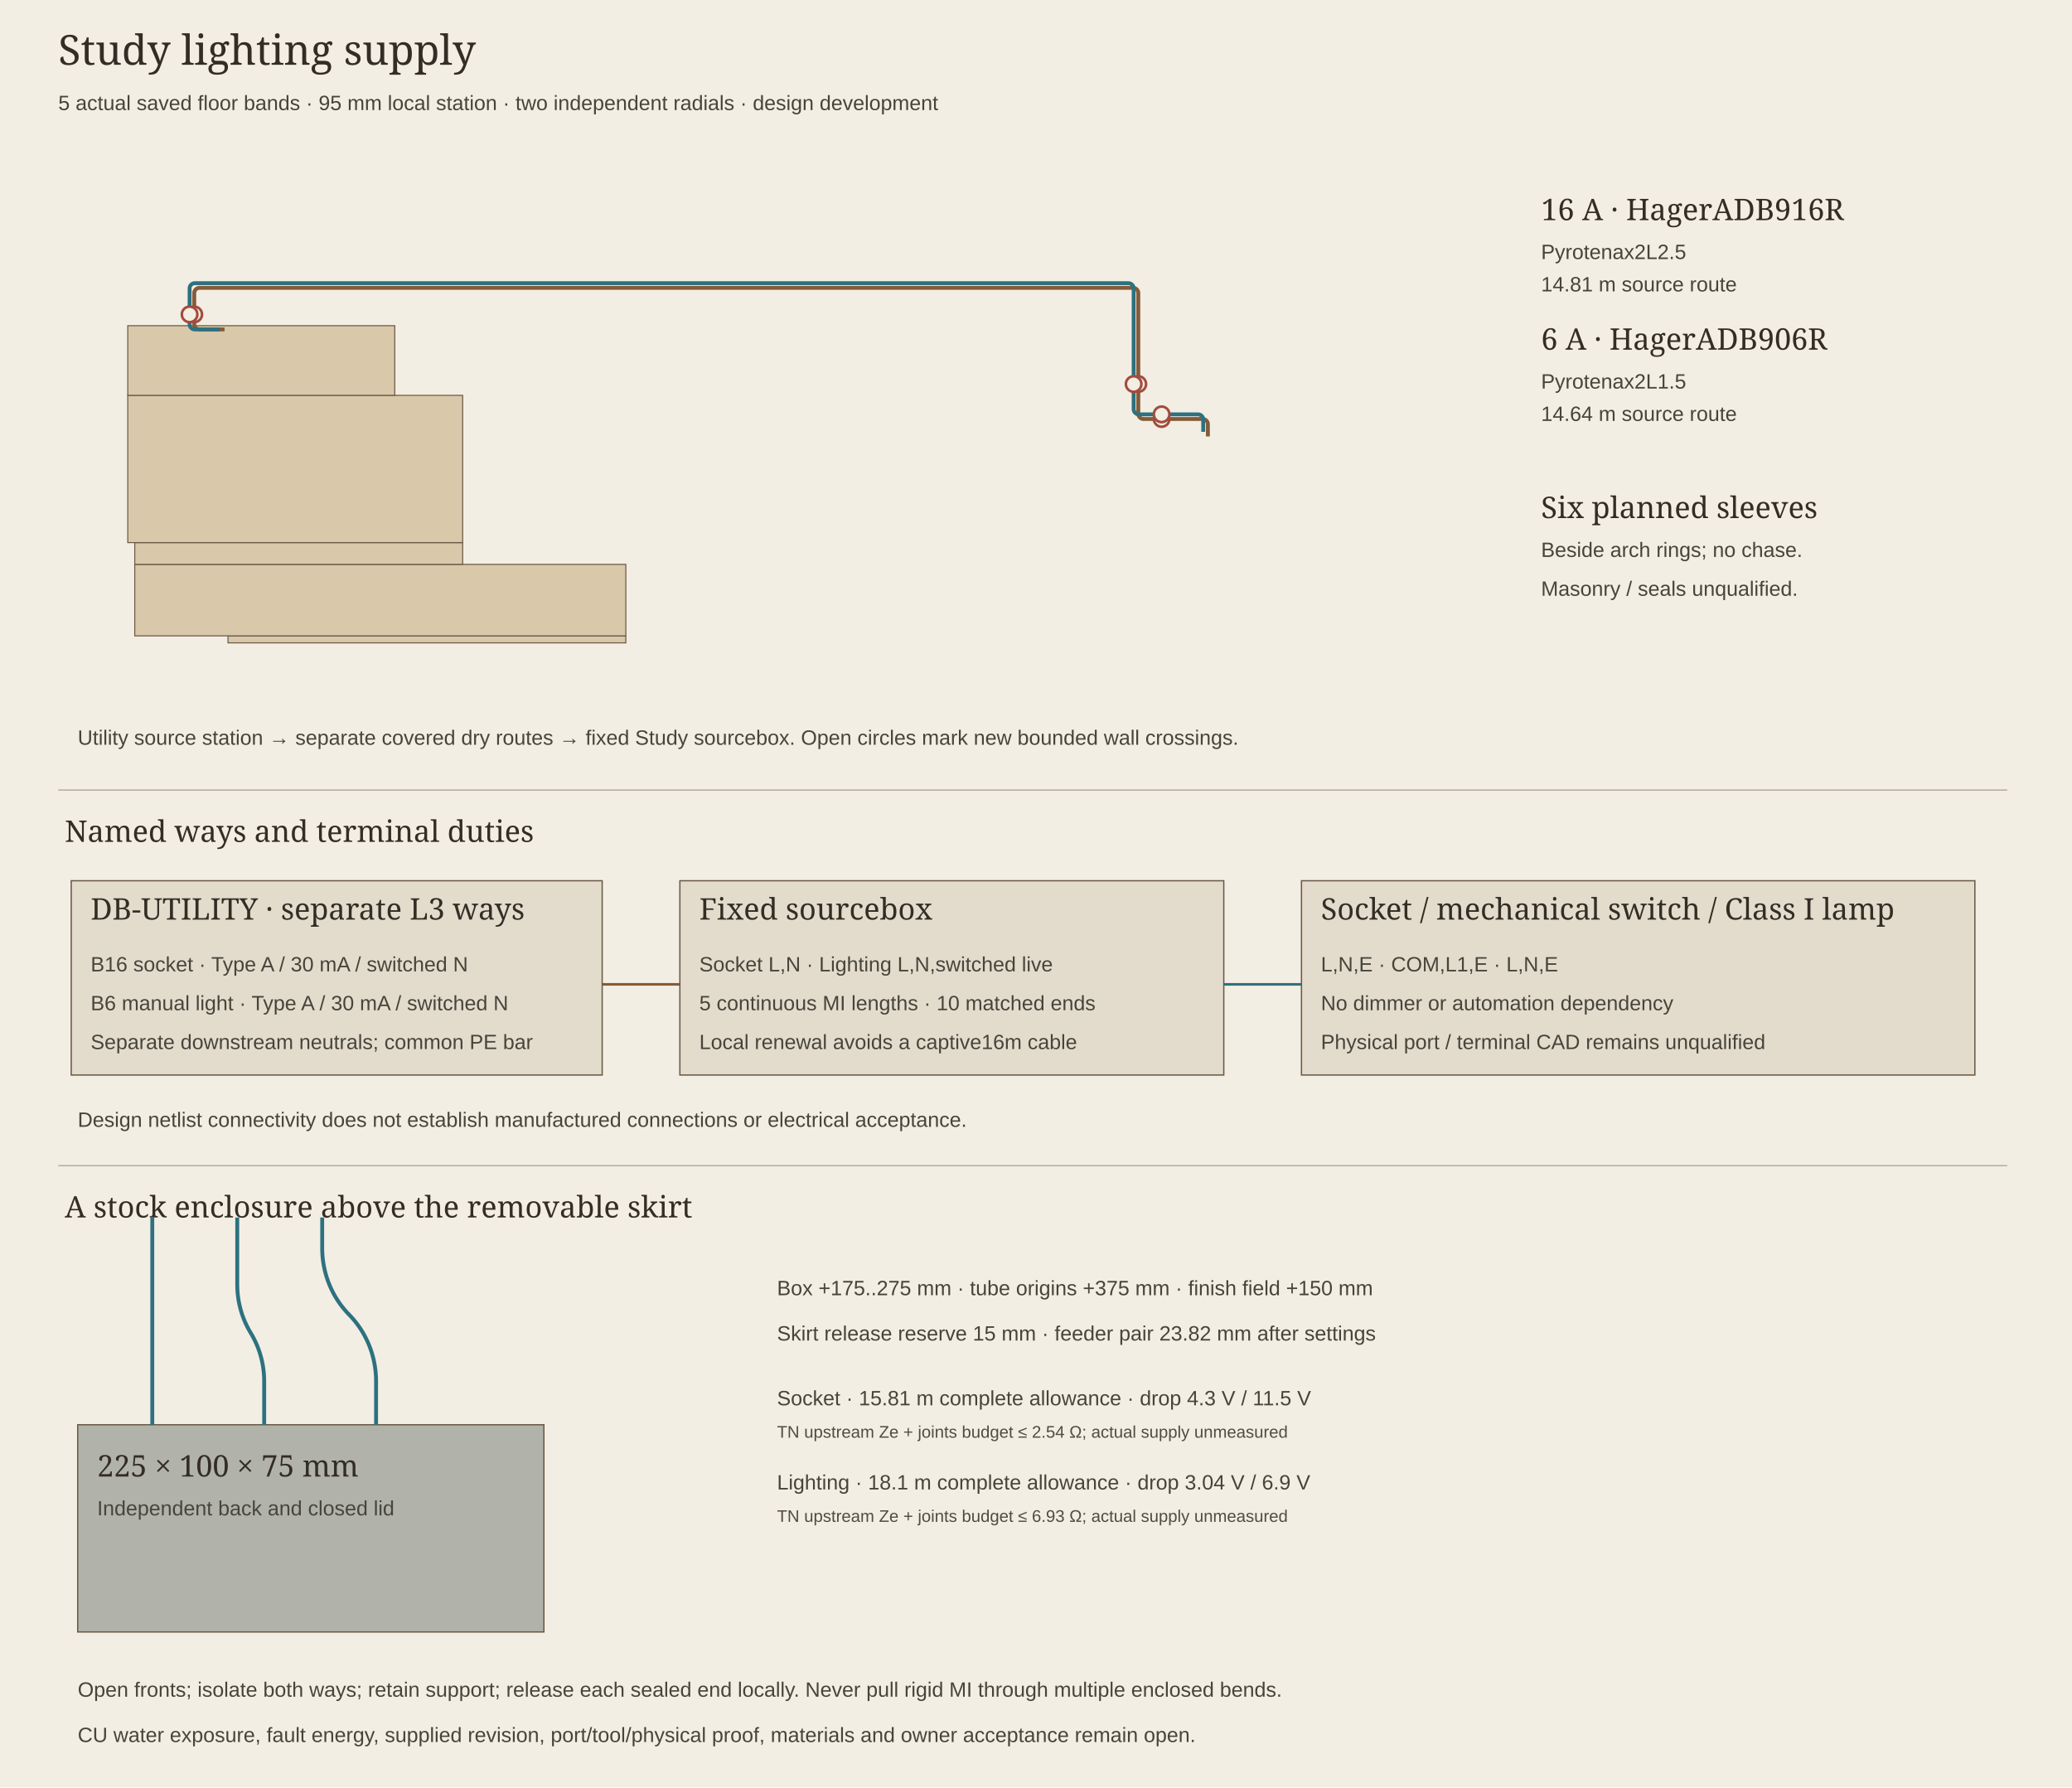
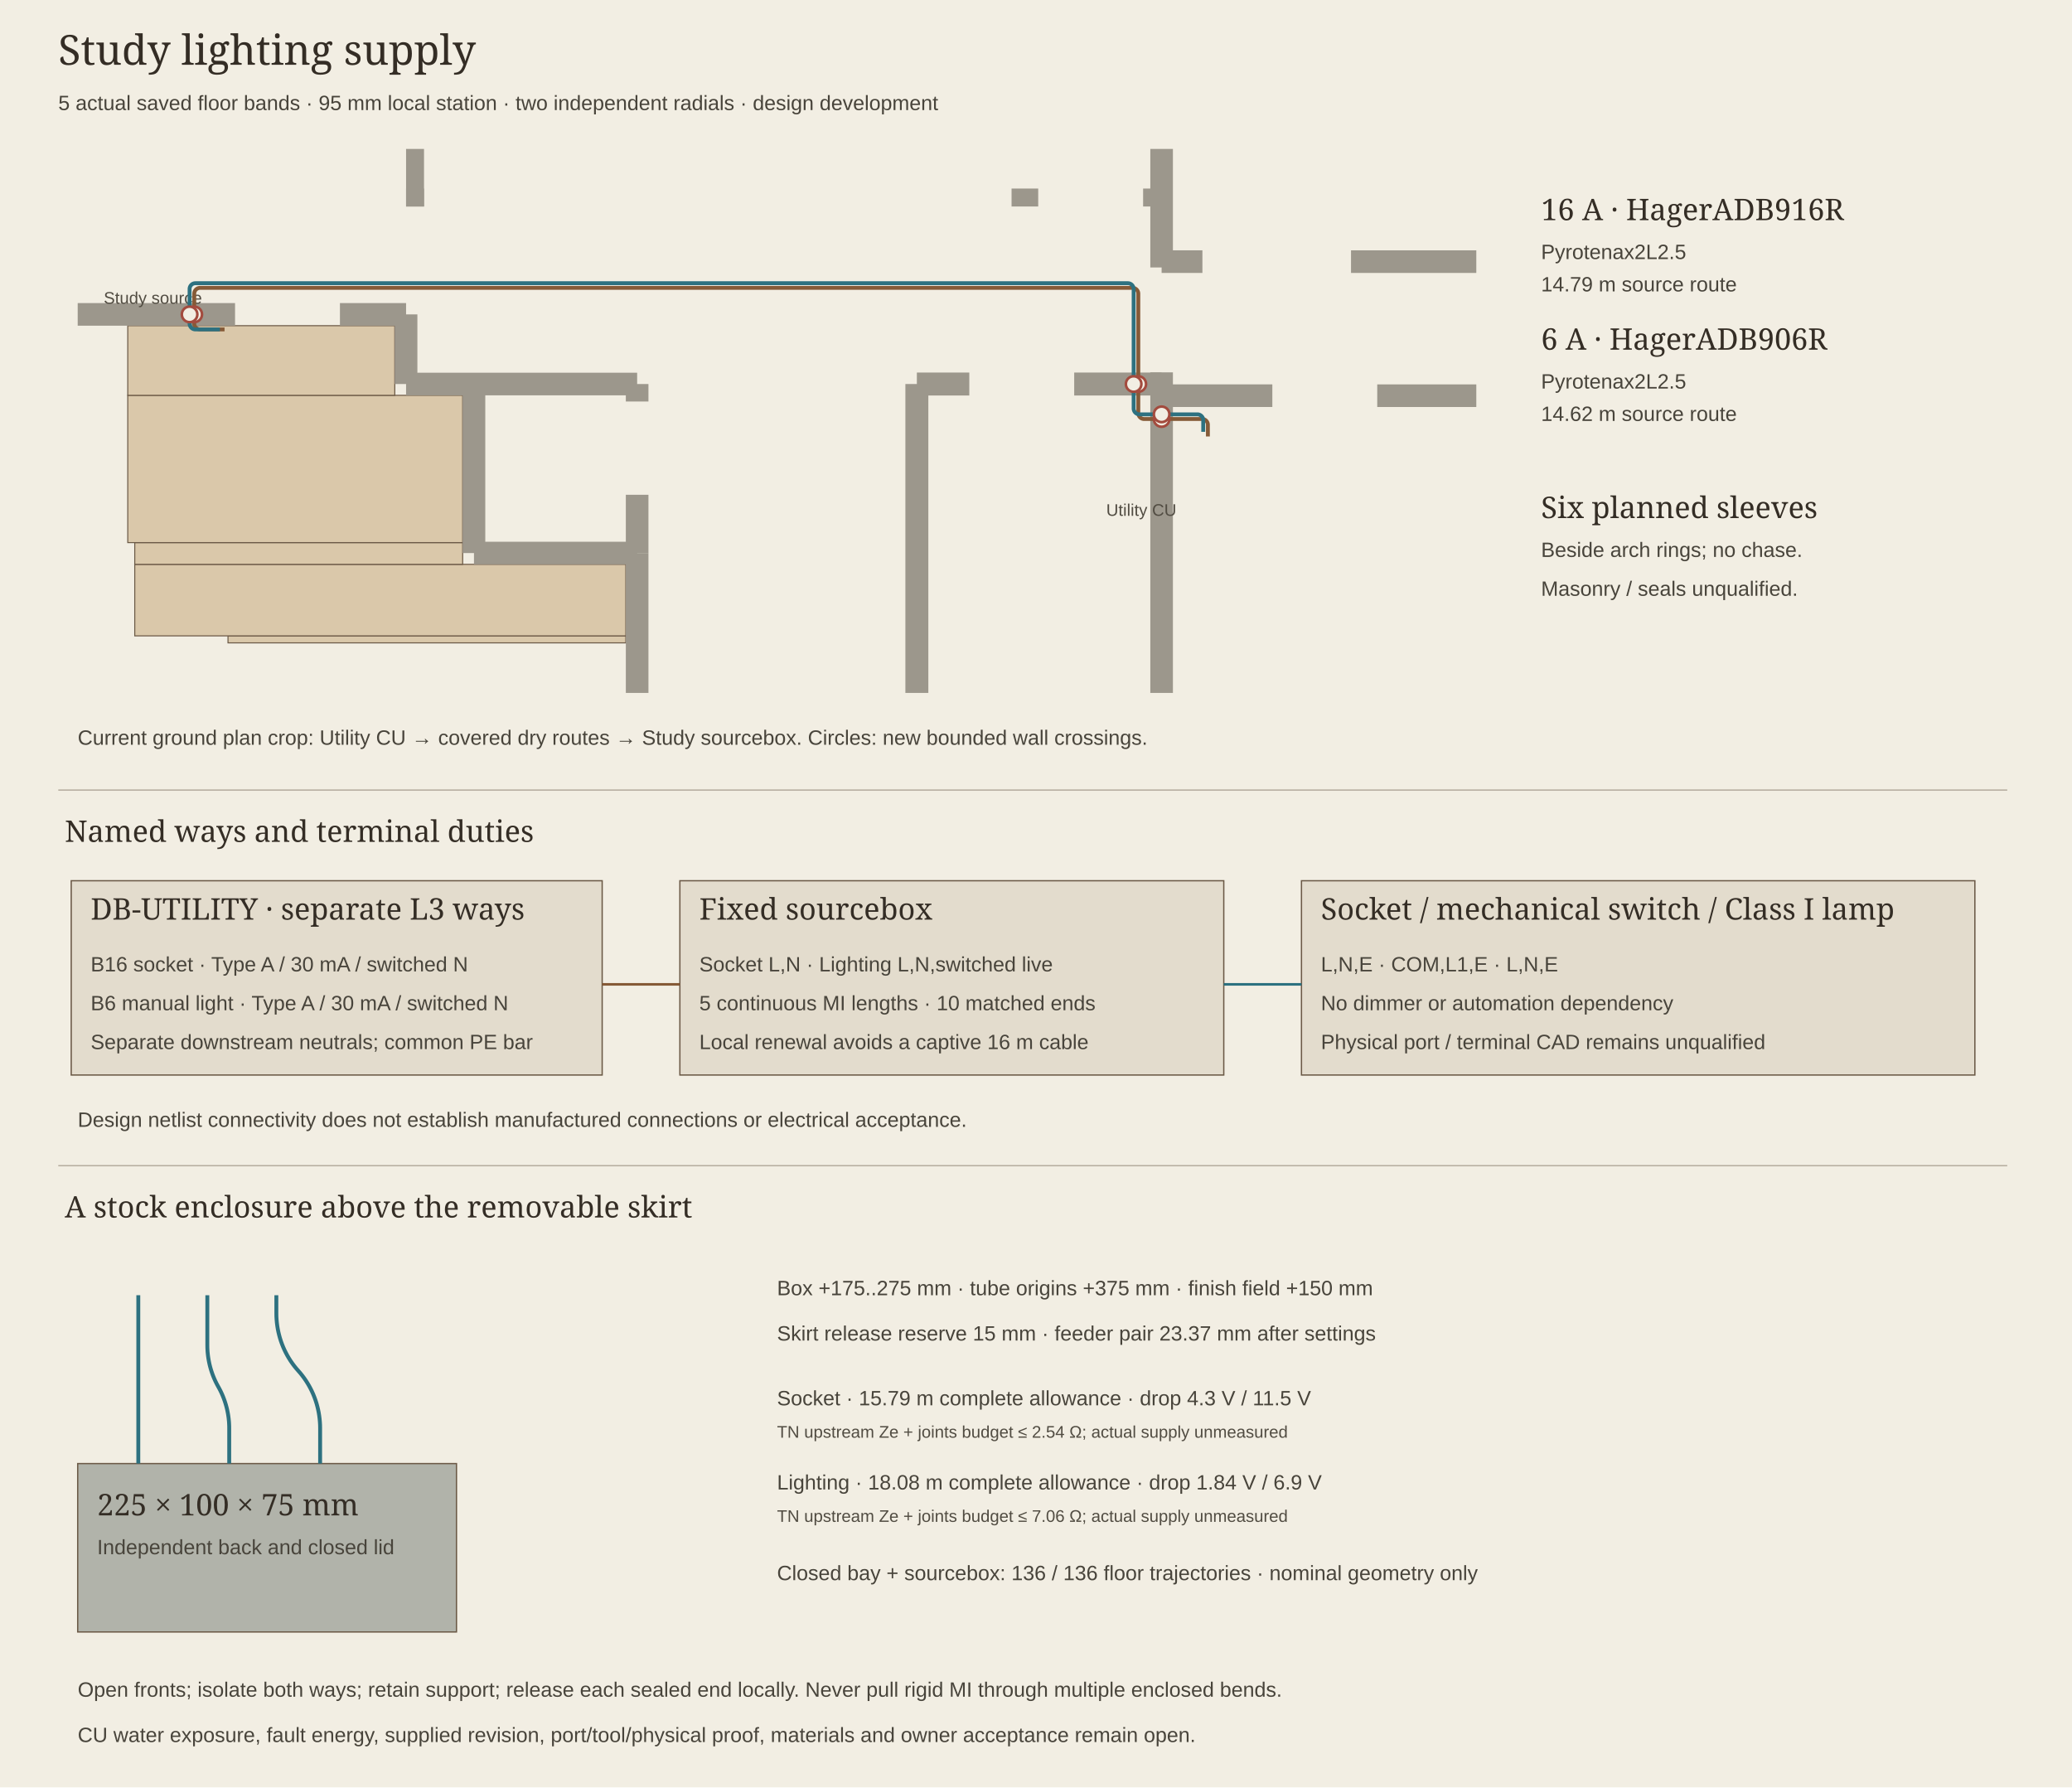
<svg xmlns="http://www.w3.org/2000/svg" width="1600" height="1380" viewBox="0 0 1600 1380" role="img" aria-labelledby="title desc">
  <style>.title{font:32px Georgia;fill:#342d25}.heading{font:23px Georgia;fill:#342d25}.note{font:16px Arial;fill:#48443b}.small{font:13px Arial;fill:#514c42}.dimension{font:15px monospace;fill:#285f69}</style>
  <rect width="1600" height="1380" fill="#f2eee3" />
  <text x="45" y="50" class="title">Study lighting supply</text>
  <text x="45" y="85" class="note">5 actual saved floor bands · 95 mm local station · two independent radials · design development</text>
-   <polygon points="176.06,496.35 483.27,496.35 483.27,490.94 176.06,490.94" fill="#dac8aa" stroke="#6b5946" stroke-width=".8" />
-   <polygon points="104.06,490.94 483.27,490.94 483.27,435.73 104.06,435.73" fill="#dac8aa" stroke="#6b5946" stroke-width=".8" />
-   <polygon points="104.06,435.73 357.27,435.73 357.27,418.94 104.06,418.94" fill="#dac8aa" stroke="#6b5946" stroke-width=".8" />
-   <polygon points="98.66,418.94 357.27,418.94 357.27,305.23 98.66,305.23" fill="#dac8aa" stroke="#6b5946" stroke-width=".8" />
-   <polygon points="98.66,305.23 304.85,305.23 304.85,251.45 98.66,251.45" fill="#dac8aa" stroke="#6b5946" stroke-width=".8" />
-   <polyline points="932.73,337 932.73,337 932.73,336.99 932.73,336.98 932.73,336.95 932.73,336.91 932.73,336.86 932.73,336.8 932.73,336.73 932.73,336.65 932.73,336.56 932.73,336.46 932.73,336.35 932.73,336.23 932.73,336.1 932.73,335.96 932.73,335.81 932.73,335.66 932.73,335.5 932.73,335.33 932.73,335.16 932.73,334.98 932.73,334.79 932.73,334.6 932.73,334.4 932.73,334.2 932.73,334 932.73,333.79 932.73,333.58 932.73,333.37 932.73,333.16 932.73,332.95 932.73,327.55 932.72,327.34 932.71,327.13 932.68,326.92 932.64,326.71 932.59,326.5 932.53,326.3 932.46,326.1 932.38,325.9 932.29,325.71 932.19,325.52 932.08,325.34 931.96,325.17 931.83,325 931.69,324.84 931.54,324.69 931.39,324.54 931.23,324.4 931.06,324.27 930.89,324.15 930.7,324.04 930.52,323.94 930.33,323.85 930.13,323.77 929.93,323.7 929.73,323.64 929.52,323.59 929.31,323.55 929.1,323.52 928.89,323.51 928.68,323.5 883.05,323.5 882.84,323.49 882.63,323.48 882.42,323.45 882.21,323.41 882,323.36 881.8,323.3 881.6,323.23 881.4,323.15 881.21,323.06 881.02,322.96 880.84,322.85 880.67,322.73 880.5,322.6 880.34,322.46 880.19,322.31 880.04,322.16 879.9,322 879.77,321.83 879.65,321.66 879.54,321.48 879.44,321.29 879.35,321.1 879.27,320.9 879.2,320.7 879.14,320.5 879.09,320.29 879.05,320.08 879.02,319.87 879.01,319.66 879,319.45 879,226.3 878.99,226.09 878.98,225.88 878.95,225.67 878.91,225.46 878.86,225.25 878.8,225.05 878.73,224.85 878.65,224.65 878.56,224.46 878.46,224.28 878.35,224.09 878.23,223.92 878.1,223.75 877.96,223.59 877.81,223.44 877.66,223.29 877.5,223.15 877.33,223.02 877.16,222.9 876.98,222.79 876.79,222.69 876.6,222.6 876.4,222.52 876.2,222.45 876,222.39 875.79,222.34 875.58,222.3 875.37,222.27 875.16,222.26 874.95,222.25 154.05,222.25 153.84,222.26 153.63,222.27 153.42,222.3 153.21,222.34 153,222.39 152.8,222.45 152.6,222.52 152.4,222.6 152.21,222.69 152.02,222.79 151.84,222.9 151.67,223.02 151.5,223.15 151.34,223.29 151.19,223.44 151.04,223.59 150.9,223.75 150.77,223.92 150.65,224.09 150.54,224.28 150.44,224.46 150.35,224.65 150.27,224.85 150.2,225.05 150.14,225.25 150.09,225.46 150.05,225.67 150.02,225.88 150.01,226.09 150,226.3 150,250.29 150.01,250.5 150.02,250.71 150.05,250.92 150.09,251.13 150.14,251.33 150.2,251.54 150.27,251.74 150.35,251.93 150.44,252.12 150.54,252.31 150.65,252.49 150.77,252.67 150.9,252.83 151.04,252.99 151.19,253.15 151.34,253.29 151.5,253.43 151.67,253.56 151.84,253.68 152.02,253.79 152.21,253.89 152.4,253.98 152.6,254.07 152.8,254.14 153,254.2 153.21,254.25 153.42,254.29 153.63,254.31 153.84,254.33 154.05,254.34 169.35,254.34 169.56,254.34 169.77,254.34 169.98,254.34 170.19,254.34 170.4,254.34 170.6,254.34 170.8,254.34 171,254.34 171.19,254.34 171.38,254.34 171.56,254.34 171.73,254.34 171.9,254.34 172.06,254.34 172.21,254.34 172.36,254.34 172.5,254.34 172.63,254.34 172.75,254.34 172.86,254.34 172.96,254.34 173.05,254.34 173.13,254.34 173.2,254.34 173.26,254.34 173.31,254.34 173.35,254.34 173.38,254.34 173.39,254.34 173.4,254.34 173.4,254.34 173.39,254.34 173.38,254.34 173.35,254.34 173.31,254.34 173.26,254.34 173.2,254.34 173.13,254.34 173.05,254.34 172.96,254.34 172.86,254.34 172.75,254.34 172.63,254.34 172.5,254.34 172.36,254.34 172.21,254.34 172.06,254.34 171.9,254.34 171.73,254.34 171.56,254.34 171.38,254.34 171.19,254.34 171,254.34 170.8,254.34 170.6,254.34 170.4,254.34 170.19,254.34 169.98,254.34 169.77,254.34 169.56,254.34 169.35,254.34 160.35,254.34" fill="none" stroke="#855a37" stroke-width="3" />
+   <defs>
+     <clipPath id="study-circuit-plan">
+       <rect x="45" y="115" width="1095" height="420" />
+     </clipPath>
+   </defs>
+   <g clip-path="url(#study-circuit-plan)">
+     <polygon points="176.06,496.35 483.27,496.35 483.27,490.94 176.06,490.94" fill="#dac8aa" stroke="#6b5946" stroke-width=".8" />
+     <polygon points="104.06,490.94 483.27,490.94 483.27,435.73 104.06,435.73" fill="#dac8aa" stroke="#6b5946" stroke-width=".8" />
+     <polygon points="104.06,435.73 357.27,435.73 357.27,418.94 104.06,418.94" fill="#dac8aa" stroke="#6b5946" stroke-width=".8" />
+     <polygon points="98.66,418.94 357.27,418.94 357.27,305.23 98.66,305.23" fill="#dac8aa" stroke="#6b5946" stroke-width=".8" />
+     <polygon points="98.66,305.23 304.85,305.23 304.85,251.45 98.66,251.45" fill="#dac8aa" stroke="#6b5946" stroke-width=".8" />
+     <path d="M492,535L492,427" fill="none" stroke="#9c978c" stroke-width="17.46" />
+     <path d="M492,427L492,382" fill="none" stroke="#9c978c" stroke-width="17.46" />
+     <path d="M492,310L492,296.5" fill="none" stroke="#9c978c" stroke-width="17.46" />
+     <path d="M366,427L366,296.5" fill="none" stroke="#9c978c" stroke-width="17.46" />
+     <path d="M366,427L492,427" fill="none" stroke="#9c978c" stroke-width="17.46" />
+     <path d="M313.57,296.5L492,296.5" fill="none" stroke="#9c978c" stroke-width="17.46" />
+     <path d="M313.57,296.5L313.57,242.73" fill="none" stroke="#9c978c" stroke-width="17.46" />
+     <path d="M60,242.73L181.5,242.73" fill="none" stroke="#9c978c" stroke-width="17.46" />
+     <path d="M262.5,242.73L313.57,242.73" fill="none" stroke="#9c978c" stroke-width="17.46" />
+     <path d="M708,535L708,296.5" fill="none" stroke="#9c978c" stroke-width="17.73" />
+     <path d="M708,296.5L748.5,296.5" fill="none" stroke="#9c978c" stroke-width="17.73" />
+     <path d="M829.5,296.5L897,296.5" fill="none" stroke="#9c978c" stroke-width="17.73" />
+     <path d="M897,535L897,287.5" fill="none" stroke="#9c978c" stroke-width="17.46" />
+     <path d="M897,206.5L897,-211.1" fill="none" stroke="#9c978c" stroke-width="17.46" />
+     <path d="M897,305.5L982.5,305.5" fill="none" stroke="#9c978c" stroke-width="17.46" />
+     <path d="M1063.5,305.5L1140,305.5" fill="none" stroke="#9c978c" stroke-width="17.46" />
+     <path d="M897,202L928.5,202" fill="none" stroke="#9c978c" stroke-width="17.46" />
+     <path d="M1043.25,202L1140,202" fill="none" stroke="#9c978c" stroke-width="17.46" />
+     <path d="M897,6.02L1140,6.02" fill="none" stroke="#9c978c" stroke-width="46.755" />
+     <path d="M60,-261.73L339,-261.73" fill="none" stroke="#9c978c" stroke-width="17.46" />
+     <path d="M420,-261.73L453.97,-261.73" fill="none" stroke="#9c978c" stroke-width="17.46" />
+     <path d="M739.73,-211.1L802.5,-211.1" fill="none" stroke="#9c978c" stroke-width="24.21" />
+     <path d="M883.5,-211.1L1000.5,-211.1" fill="none" stroke="#9c978c" stroke-width="24.21" />
+     <path d="M1081.5,-211.1L1140,-211.1" fill="none" stroke="#9c978c" stroke-width="24.21" />
+     <path d="M453.97,-162.5L453.97,-545" fill="none" stroke="#9c978c" stroke-width="46.755" />
+     <path d="M746.02,-162.5L746.02,-545" fill="none" stroke="#9c978c" stroke-width="46.755" />
+     <path d="M320.5,159.43L320.5,-270.45" fill="none" stroke="#9c978c" stroke-width="13.86" />
+     <path d="M313.57,152.5L327.44,152.5" fill="none" stroke="#9c978c" stroke-width="13.86" />
+     <path d="M781.13,152.5L801.71,152.5" fill="none" stroke="#9c978c" stroke-width="13.86" />
+     <path d="M882.71,152.5L903.3,152.5" fill="none" stroke="#9c978c" stroke-width="13.86" />
+     <path d="M905.73,-178.02L1140,-178.02" fill="none" stroke="#9c978c" stroke-width="46.755" />
+     <path d="M897,-32L897,-140" fill="none" stroke="#9c978c" stroke-width="46.755" />
+   </g>
+   <text x="854.23" y="398.25" class="small">Utility CU</text>
+   <text x="80.1" y="234.5" class="small">Study source</text>
+   <polyline points="932.73,337 932.73,337 932.73,336.99 932.73,336.98 932.73,336.94 932.73,336.9 932.73,336.85 932.73,336.78 932.73,336.7 932.73,336.61 932.73,336.51 932.73,336.4 932.73,336.27 932.73,336.14 932.73,336 932.73,335.84 932.73,335.68 932.73,335.51 932.73,335.33 932.73,335.15 932.73,334.95 932.73,334.75 932.73,334.54 932.73,334.33 932.73,334.11 932.73,333.89 932.73,333.66 932.73,333.44 932.73,333.2 932.73,332.97 932.73,332.74 932.73,332.5 932.73,328 932.72,327.76 932.71,327.53 932.67,327.3 932.63,327.06 932.58,326.84 932.51,326.61 932.43,326.39 932.34,326.17 932.24,325.96 932.13,325.75 932,325.55 931.87,325.35 931.73,325.17 931.57,324.99 931.41,324.82 931.24,324.66 931.06,324.5 930.88,324.36 930.68,324.23 930.48,324.1 930.27,323.99 930.06,323.89 929.84,323.8 929.62,323.72 929.39,323.65 929.17,323.6 928.93,323.56 928.7,323.52 928.47,323.51 928.23,323.5 883.5,323.5 883.26,323.49 883.03,323.48 882.8,323.44 882.56,323.4 882.34,323.35 882.11,323.28 881.89,323.2 881.67,323.11 881.46,323.01 881.25,322.9 881.05,322.77 880.85,322.64 880.67,322.5 880.49,322.34 880.32,322.18 880.16,322.01 880,321.83 879.86,321.65 879.73,321.45 879.6,321.25 879.49,321.04 879.39,320.83 879.3,320.61 879.22,320.39 879.15,320.16 879.1,319.94 879.06,319.7 879.02,319.47 879.01,319.24 879,319 879,226.75 878.99,226.51 878.98,226.28 878.94,226.05 878.9,225.81 878.85,225.59 878.78,225.36 878.7,225.14 878.61,224.92 878.51,224.71 878.4,224.5 878.27,224.3 878.14,224.1 878,223.92 877.84,223.74 877.68,223.57 877.51,223.41 877.33,223.25 877.15,223.11 876.95,222.98 876.75,222.85 876.54,222.74 876.33,222.64 876.11,222.55 875.89,222.47 875.66,222.4 875.44,222.35 875.2,222.31 874.97,222.27 874.74,222.26 874.5,222.25 154.5,222.25 154.26,222.26 154.03,222.27 153.8,222.31 153.56,222.35 153.34,222.4 153.11,222.47 152.89,222.55 152.67,222.64 152.46,222.74 152.25,222.85 152.05,222.98 151.85,223.11 151.67,223.25 151.49,223.41 151.32,223.57 151.16,223.74 151,223.92 150.86,224.1 150.73,224.3 150.6,224.5 150.49,224.71 150.39,224.92 150.3,225.14 150.22,225.36 150.15,225.59 150.1,225.81 150.06,226.05 150.02,226.28 150.01,226.51 150,226.75 150,249.84 150.01,250.07 150.02,250.31 150.06,250.54 150.1,250.77 150.15,251 150.22,251.23 150.3,251.45 150.39,251.67 150.49,251.88 150.6,252.09 150.73,252.29 150.86,252.48 151,252.67 151.16,252.85 151.32,253.02 151.49,253.18 151.67,253.33 151.85,253.48 152.05,253.61 152.25,253.73 152.46,253.84 152.67,253.95 152.89,254.04 153.11,254.11 153.34,254.18 153.56,254.24 153.8,254.28 154.03,254.31 154.26,254.33 154.5,254.34 168.9,254.34 169.14,254.34 169.37,254.34 169.6,254.34 169.84,254.34 170.06,254.34 170.29,254.34 170.51,254.34 170.73,254.34 170.94,254.34 171.15,254.34 171.35,254.34 171.55,254.34 171.73,254.34 171.91,254.34 172.08,254.34 172.24,254.34 172.4,254.34 172.54,254.34 172.67,254.34 172.8,254.34 172.91,254.34 173.01,254.34 173.1,254.34 173.18,254.34 173.25,254.34 173.3,254.34 173.34,254.34 173.38,254.34 173.39,254.34 173.4,254.34 173.4,254.34 173.39,254.34 173.38,254.34 173.34,254.34 173.3,254.34 173.25,254.34 173.18,254.34 173.1,254.34 173.01,254.34 172.91,254.34 172.8,254.34 172.67,254.34 172.54,254.34 172.4,254.34 172.24,254.34 172.08,254.34 171.91,254.34 171.73,254.34 171.55,254.34 171.35,254.34 171.15,254.34 170.94,254.34 170.73,254.34 170.51,254.34 170.29,254.34 170.06,254.34 169.84,254.34 169.6,254.34 169.37,254.34 169.14,254.34 168.9,254.34 160.35,254.34" fill="none" stroke="#855a37" stroke-width="3" />
  <circle cx="150" cy="242.73" r="6" fill="#f2eee3" stroke="#a34b3e" stroke-width="2" />
  <circle cx="879" cy="296.5" r="6" fill="#f2eee3" stroke="#a34b3e" stroke-width="2" />
  <circle cx="897" cy="323.5" r="6" fill="#f2eee3" stroke="#a34b3e" stroke-width="2" />
  <text x="1190" y="170" class="heading">16 A · HagerADB916R</text>
  <text x="1190" y="200" class="note">Pyrotenax2L2.5</text>
-   <text x="1190" y="225" class="note">14.81 m source route</text>
-   <polyline points="929.13,333.4 929.13,333.4 929.13,333.39 929.13,333.38 929.13,333.35 929.13,333.31 929.13,333.26 929.13,333.2 929.13,333.13 929.13,333.05 929.13,332.96 929.13,332.86 929.13,332.75 929.13,332.63 929.13,332.5 929.13,332.36 929.13,332.21 929.13,332.06 929.13,331.9 929.13,331.73 929.13,331.56 929.13,331.38 929.13,331.19 929.13,331 929.13,330.8 929.13,330.6 929.13,330.4 929.13,330.19 929.13,329.98 929.13,329.77 929.13,329.56 929.13,329.35 929.13,323.95 929.12,323.74 929.11,323.53 929.08,323.32 929.04,323.11 928.99,322.9 928.93,322.7 928.86,322.5 928.78,322.3 928.69,322.11 928.59,321.93 928.48,321.74 928.36,321.57 928.23,321.4 928.09,321.24 927.94,321.09 927.79,320.94 927.63,320.8 927.46,320.67 927.29,320.55 927.11,320.44 926.92,320.34 926.73,320.25 926.53,320.17 926.33,320.1 926.13,320.04 925.92,319.99 925.71,319.95 925.5,319.92 925.29,319.91 925.08,319.9 879.45,319.9 879.24,319.89 879.03,319.88 878.82,319.85 878.61,319.81 878.4,319.76 878.2,319.7 878,319.63 877.8,319.55 877.61,319.46 877.42,319.36 877.24,319.25 877.07,319.13 876.9,319 876.74,318.86 876.59,318.71 876.44,318.56 876.3,318.4 876.17,318.23 876.05,318.06 875.94,317.88 875.84,317.69 875.75,317.5 875.67,317.3 875.6,317.1 875.54,316.9 875.49,316.69 875.45,316.48 875.42,316.27 875.41,316.06 875.4,315.85 875.4,222.7 875.39,222.49 875.38,222.28 875.35,222.07 875.31,221.86 875.26,221.65 875.2,221.45 875.13,221.25 875.05,221.05 874.96,220.86 874.86,220.68 874.75,220.49 874.63,220.32 874.5,220.15 874.36,219.99 874.21,219.84 874.06,219.69 873.9,219.55 873.73,219.42 873.56,219.3 873.38,219.19 873.19,219.09 873,219 872.8,218.92 872.6,218.85 872.4,218.79 872.19,218.74 871.98,218.7 871.77,218.67 871.56,218.66 871.35,218.65 150.45,218.65 150.24,218.66 150.03,218.67 149.82,218.7 149.61,218.74 149.4,218.79 149.2,218.85 149,218.92 148.8,219 148.61,219.09 148.43,219.19 148.24,219.3 148.07,219.42 147.9,219.55 147.74,219.69 147.59,219.84 147.44,219.99 147.3,220.15 147.17,220.32 147.05,220.49 146.94,220.68 146.84,220.86 146.75,221.05 146.67,221.25 146.6,221.45 146.54,221.65 146.49,221.86 146.45,222.07 146.42,222.28 146.41,222.49 146.4,222.7 146.4,250.29 146.41,250.5 146.42,250.71 146.45,250.92 146.49,251.13 146.54,251.33 146.6,251.54 146.67,251.74 146.75,251.93 146.84,252.12 146.94,252.31 147.05,252.49 147.17,252.67 147.3,252.83 147.44,252.99 147.59,253.15 147.74,253.29 147.9,253.43 148.07,253.56 148.24,253.68 148.43,253.79 148.61,253.89 148.8,253.98 149,254.07 149.2,254.14 149.4,254.2 149.61,254.25 149.82,254.29 150.03,254.31 150.24,254.33 150.45,254.34 165.75,254.34 165.96,254.34 166.17,254.34 166.38,254.34 166.59,254.34 166.8,254.34 167,254.34 167.2,254.34 167.4,254.34 167.59,254.34 167.77,254.34 167.96,254.34 168.13,254.34 168.3,254.34 168.46,254.34 168.61,254.34 168.76,254.34 168.9,254.34 169.03,254.34 169.15,254.34 169.26,254.34 169.36,254.34 169.45,254.34 169.53,254.34 169.6,254.34 169.66,254.34 169.71,254.34 169.75,254.34 169.78,254.34 169.79,254.34 169.8,254.34 169.8,254.34 169.79,254.34 169.78,254.34 169.75,254.34 169.71,254.34 169.66,254.34 169.6,254.34 169.53,254.34 169.45,254.34 169.36,254.34 169.26,254.34 169.15,254.34 169.03,254.34 168.9,254.34 168.76,254.34 168.61,254.34 168.46,254.34 168.3,254.34 168.13,254.34 167.96,254.34 167.77,254.34 167.59,254.34 167.4,254.34 167.2,254.34 167,254.34 166.8,254.34 166.59,254.34 166.38,254.34 166.17,254.34 165.96,254.34 165.75,254.34 160.35,254.34" fill="none" stroke="#2d7180" stroke-width="3" />
+   <text x="1190" y="225" class="note">14.79 m source route</text>
+   <polyline points="929.13,333.4 929.13,333.4 929.13,333.39 929.13,333.38 929.13,333.34 929.13,333.3 929.13,333.25 929.13,333.18 929.13,333.1 929.13,333.01 929.13,332.91 929.13,332.8 929.13,332.67 929.13,332.54 929.13,332.4 929.13,332.24 929.13,332.08 929.13,331.91 929.13,331.73 929.13,331.55 929.13,331.35 929.13,331.15 929.13,330.94 929.13,330.73 929.13,330.51 929.13,330.29 929.13,330.06 929.13,329.84 929.13,329.6 929.13,329.37 929.13,329.14 929.13,328.9 929.13,324.4 929.12,324.16 929.11,323.93 929.07,323.7 929.03,323.46 928.98,323.24 928.91,323.01 928.83,322.79 928.74,322.57 928.64,322.36 928.53,322.15 928.4,321.95 928.27,321.75 928.13,321.57 927.97,321.39 927.81,321.22 927.64,321.06 927.46,320.9 927.28,320.76 927.08,320.63 926.88,320.5 926.67,320.39 926.46,320.29 926.24,320.2 926.02,320.12 925.79,320.05 925.57,320 925.33,319.96 925.1,319.92 924.87,319.91 924.63,319.9 879.9,319.9 879.66,319.89 879.43,319.88 879.2,319.84 878.96,319.8 878.74,319.75 878.51,319.68 878.29,319.6 878.07,319.51 877.86,319.41 877.65,319.3 877.45,319.17 877.25,319.04 877.07,318.9 876.89,318.74 876.72,318.58 876.56,318.41 876.4,318.23 876.26,318.05 876.13,317.85 876,317.65 875.89,317.44 875.79,317.23 875.7,317.01 875.62,316.79 875.55,316.56 875.5,316.34 875.46,316.1 875.42,315.87 875.41,315.64 875.4,315.4 875.4,223.15 875.39,222.91 875.38,222.68 875.34,222.45 875.3,222.21 875.25,221.99 875.18,221.76 875.1,221.54 875.01,221.32 874.91,221.11 874.8,220.9 874.67,220.7 874.54,220.5 874.4,220.32 874.24,220.14 874.08,219.97 873.91,219.81 873.73,219.65 873.55,219.51 873.35,219.38 873.15,219.25 872.94,219.14 872.73,219.04 872.51,218.95 872.29,218.87 872.06,218.8 871.84,218.75 871.6,218.71 871.37,218.67 871.14,218.66 870.9,218.65 150.9,218.65 150.66,218.66 150.43,218.67 150.2,218.71 149.96,218.75 149.74,218.8 149.51,218.87 149.29,218.95 149.07,219.04 148.86,219.14 148.65,219.25 148.45,219.38 148.25,219.51 148.07,219.65 147.89,219.81 147.72,219.97 147.56,220.14 147.4,220.32 147.26,220.5 147.13,220.7 147,220.9 146.89,221.11 146.79,221.32 146.7,221.54 146.62,221.76 146.55,221.99 146.5,222.21 146.46,222.45 146.42,222.68 146.41,222.91 146.4,223.15 146.4,249.84 146.41,250.07 146.42,250.31 146.46,250.54 146.5,250.77 146.55,251 146.62,251.23 146.7,251.45 146.79,251.67 146.89,251.88 147,252.09 147.13,252.29 147.26,252.48 147.4,252.67 147.56,252.85 147.72,253.02 147.89,253.18 148.07,253.33 148.25,253.48 148.45,253.61 148.65,253.73 148.86,253.84 149.07,253.95 149.29,254.04 149.51,254.11 149.74,254.18 149.96,254.24 150.2,254.28 150.43,254.31 150.66,254.33 150.9,254.34 165.3,254.34 165.54,254.34 165.77,254.34 166,254.34 166.24,254.34 166.46,254.34 166.69,254.34 166.91,254.34 167.13,254.34 167.34,254.34 167.55,254.34 167.75,254.34 167.95,254.34 168.13,254.34 168.31,254.34 168.48,254.34 168.64,254.34 168.8,254.34 168.94,254.34 169.07,254.34 169.2,254.34 169.31,254.34 169.41,254.34 169.5,254.34 169.58,254.34 169.65,254.34 169.7,254.34 169.74,254.34 169.78,254.34 169.79,254.34 169.8,254.34 169.8,254.34 169.79,254.34 169.78,254.34 169.74,254.34 169.7,254.34 169.65,254.34 169.58,254.34 169.5,254.34 169.41,254.34 169.31,254.34 169.2,254.34 169.07,254.34 168.94,254.34 168.8,254.34 168.64,254.34 168.48,254.34 168.31,254.34 168.13,254.34 167.95,254.34 167.75,254.34 167.55,254.34 167.34,254.34 167.13,254.34 166.91,254.34 166.69,254.34 166.46,254.34 166.24,254.34 166,254.34 165.77,254.34 165.54,254.34 165.3,254.34 160.35,254.34" fill="none" stroke="#2d7180" stroke-width="3" />
  <circle cx="146.4" cy="242.73" r="6" fill="#f2eee3" stroke="#a34b3e" stroke-width="2" />
  <circle cx="875.4" cy="296.5" r="6" fill="#f2eee3" stroke="#a34b3e" stroke-width="2" />
  <circle cx="897" cy="319.9" r="6" fill="#f2eee3" stroke="#a34b3e" stroke-width="2" />
  <text x="1190" y="270" class="heading">6 A · HagerADB906R</text>
-   <text x="1190" y="300" class="note">Pyrotenax2L1.5</text>
-   <text x="1190" y="325" class="note">14.64 m source route</text>
+   <text x="1190" y="300" class="note">Pyrotenax2L2.5</text>
+   <text x="1190" y="325" class="note">14.62 m source route</text>
  <text x="1190" y="400" class="heading">Six planned sleeves</text>
  <text x="1190" y="430" class="note">Beside arch rings; no chase.</text>
  <text x="1190" y="460" class="note">Masonry / seals unqualified.</text>
-   <text x="60" y="575" class="note">Utility source station → separate covered dry routes → fixed Study sourcebox. Open circles mark new bounded wall crossings.</text>
+   <text x="60" y="575" class="note">Current ground plan crop: Utility CU → covered dry routes → Study sourcebox. Circles: new bounded wall crossings.</text>
  <path d="M45,610L1550,610" fill="none" stroke="#b5ad9f" stroke-width="1" />
  <text x="50" y="650" class="heading">Named ways and terminal duties</text>
  <rect x="55" y="680" width="410" height="150" fill="#e3dccd" stroke="#6b5946" />
  <text x="70" y="710" class="heading">DB-UTILITY · separate L3 ways</text>
  <text x="70" y="750" class="note">B16 socket · Type A / 30 mA / switched N</text>
  <text x="70" y="780" class="note">B6 manual light · Type A / 30 mA / switched N</text>
  <text x="70" y="810" class="note">Separate downstream neutrals; common PE bar</text>
  <rect x="525" y="680" width="420" height="150" fill="#e3dccd" stroke="#6b5946" />
  <text x="540" y="710" class="heading">Fixed sourcebox</text>
  <text x="540" y="750" class="note">Socket L,N · Lighting L,N,switched live</text>
  <text x="540" y="780" class="note">5 continuous MI lengths · 10 matched ends</text>
-   <text x="540" y="810" class="note">Local renewal avoids a captive16m cable</text>
+   <text x="540" y="810" class="note">Local renewal avoids a captive 16 m cable</text>
  <rect x="1005" y="680" width="520" height="150" fill="#e3dccd" stroke="#6b5946" />
  <text x="1020" y="710" class="heading">Socket / mechanical switch / Class I lamp</text>
  <text x="1020" y="750" class="note">L,N,E · COM,L1,E · L,N,E</text>
  <text x="1020" y="780" class="note">No dimmer or automation dependency</text>
  <text x="1020" y="810" class="note">Physical port / terminal CAD remains unqualified</text>
  <path d="M465,760L525,760" fill="none" stroke="#855a37" stroke-width="2" />
  <path d="M945,760L1005,760" fill="none" stroke="#2d7180" stroke-width="2" />
  <text x="60" y="870" class="note">Design netlist connectivity does not establish manufactured connections or electrical acceptance.</text>
  <path d="M45,900L1550,900" fill="none" stroke="#b5ad9f" stroke-width="1" />
  <text x="50" y="940" class="heading">A stock enclosure above the removable skirt</text>
-   <rect x="60" y="1100" width="360" height="160" fill="#b1b3aa" stroke="#6b5946" />
-   <text x="75" y="1140" class="heading">225 × 100 × 75 mm</text>
-   <text x="75" y="1170" class="note">Independent back and closed lid</text>
-   <polyline points="290.4,1100 290.4,1066.4 290.35,1063.54 290.18,1060.69 289.91,1057.84 289.52,1055.01 289.03,1052.2 288.44,1049.41 287.73,1046.64 286.92,1043.91 286.01,1041.21 284.99,1038.55 283.87,1035.94 282.65,1033.37 281.34,1030.86 279.93,1028.4 278.43,1026 276.83,1023.67 275.15,1021.4 273.38,1019.21 271.53,1017.08 269.6,1015.04 267.67,1013 265.82,1010.87 264.05,1008.68 262.37,1006.41 260.77,1004.08 259.27,1001.68 257.86,999.22 256.55,996.71 255.33,994.14 254.21,991.53 253.19,988.87 252.28,986.17 251.47,983.44 250.76,980.67 250.17,977.88 249.68,975.07 249.29,972.24 249.02,969.39 248.85,966.54 248.8,963.68 248.8,940" fill="none" stroke="#2d7180" stroke-width="3" />
-   <polyline points="204,1100 204,1066.4 203.97,1064.44 203.89,1062.48 203.76,1060.53 203.57,1058.58 203.33,1056.64 203.04,1054.7 202.7,1052.77 202.3,1050.85 201.85,1048.94 201.35,1047.05 200.8,1045.17 200.2,1043.31 199.54,1041.46 198.84,1039.63 198.09,1037.82 197.28,1036.04 196.43,1034.27 195.54,1032.53 194.59,1030.81 193.6,1029.12 192.61,1027.44 191.66,1025.72 190.77,1023.98 189.92,1022.21 189.11,1020.43 188.36,1018.62 187.66,1016.79 187,1014.94 186.4,1013.08 185.85,1011.2 185.35,1009.31 184.9,1007.4 184.5,1005.48 184.16,1003.55 183.87,1001.61 183.63,999.67 183.44,997.72 183.31,995.77 183.23,993.81 183.2,991.85 183.2,940" fill="none" stroke="#2d7180" stroke-width="3" />
-   <polyline points="117.6,1100 117.6,1066.4 117.6,1065.19 117.6,1063.99 117.6,1062.78 117.6,1061.58 117.6,1060.38 117.6,1059.18 117.6,1057.98 117.6,1056.78 117.6,1055.59 117.6,1054.4 117.6,1053.21 117.6,1052.03 117.6,1050.85 117.6,1049.68 117.6,1048.51 117.6,1047.34 117.6,1046.18 117.6,1045.03 117.6,1043.88 117.6,1042.74 117.6,1041.59 117.6,1040.45 117.6,1039.29 117.6,1038.13 117.6,1036.97 117.6,1035.8 117.6,1034.62 117.6,1033.44 117.6,1032.26 117.6,1031.07 117.6,1029.88 117.6,1028.69 117.6,1027.49 117.6,1026.29 117.6,1025.09 117.6,1023.89 117.6,1022.69 117.6,1021.48 117.6,1020.28 117.6,1019.07 117.6,940" fill="none" stroke="#2d7180" stroke-width="3" />
+   <rect x="60" y="1130" width="292.5" height="130" fill="#b1b3aa" stroke="#6b5946" />
+   <text x="75" y="1170" class="heading">225 × 100 × 75 mm</text>
+   <text x="75" y="1200" class="note">Independent back and closed lid</text>
+   <polyline points="247.2,1130 247.2,1102.7 247.16,1100.26 247.02,1097.82 246.8,1095.39 246.49,1092.97 246.1,1090.56 245.61,1088.17 245.04,1085.8 244.39,1083.46 243.65,1081.14 242.82,1078.85 241.92,1076.6 240.93,1074.38 239.86,1072.2 238.72,1070.07 237.49,1067.98 236.2,1065.94 234.83,1063.95 233.39,1062.02 231.88,1060.14 230.3,1058.33 228.72,1056.51 227.21,1054.64 225.77,1052.7 224.4,1050.72 223.11,1048.68 221.88,1046.59 220.74,1044.45 219.67,1042.28 218.68,1040.06 217.78,1037.8 216.95,1035.52 216.21,1033.2 215.56,1030.85 214.99,1028.48 214.5,1026.09 214.11,1023.69 213.8,1021.27 213.58,1018.83 213.44,1016.4 213.4,1013.95 213.4,1000" fill="none" stroke="#2d7180" stroke-width="3" />
+   <polyline points="177,1130 177,1102.7 176.98,1101.02 176.91,1099.35 176.81,1097.68 176.65,1096.01 176.46,1094.34 176.22,1092.69 175.94,1091.03 175.62,1089.39 175.26,1087.75 174.85,1086.13 174.4,1084.51 173.91,1082.91 173.38,1081.32 172.81,1079.75 172.2,1078.19 171.55,1076.64 170.86,1075.12 170.13,1073.61 169.36,1072.12 168.55,1070.65 167.74,1069.18 166.97,1067.69 166.24,1066.19 165.55,1064.66 164.9,1063.12 164.29,1061.56 163.72,1059.98 163.19,1058.39 162.7,1056.79 162.25,1055.18 161.84,1053.55 161.48,1051.91 161.16,1050.27 160.88,1048.62 160.64,1046.96 160.45,1045.29 160.29,1043.63 160.19,1041.95 160.12,1040.28 160.1,1038.6 160.1,1000" fill="none" stroke="#2d7180" stroke-width="3" />
+   <polyline points="106.8,1130 106.8,1102.7 106.8,1101.67 106.8,1100.64 106.8,1099.6 106.8,1098.57 106.8,1097.55 106.8,1096.52 106.8,1095.49 106.8,1094.47 106.8,1093.44 106.8,1092.42 106.8,1091.4 106.8,1090.39 106.8,1089.38 106.8,1088.37 106.8,1087.36 106.8,1086.36 106.8,1085.37 106.8,1084.37 106.8,1083.39 106.8,1082.4 106.8,1081.42 106.8,1080.43 106.8,1079.44 106.8,1078.44 106.8,1077.44 106.8,1076.44 106.8,1075.43 106.8,1074.42 106.8,1073.4 106.8,1072.38 106.8,1071.36 106.8,1070.34 106.8,1069.32 106.8,1068.29 106.8,1067.26 106.8,1066.23 106.8,1065.2 106.8,1064.17 106.8,1063.14 106.8,1062.11 106.8,1000" fill="none" stroke="#2d7180" stroke-width="3" />
  <text x="600" y="1000" class="note">Box +175..275 mm · tube origins +375 mm · finish field +150 mm</text>
-   <text x="600" y="1035" class="note">Skirt release reserve 15 mm · feeder pair 23.82 mm after settings</text>
-   <text x="600" y="1085" class="note">Socket · 15.81 m complete allowance · drop 4.3 V / 11.5 V</text>
+   <text x="600" y="1035" class="note">Skirt release reserve 15 mm · feeder pair 23.37 mm after settings</text>
+   <text x="600" y="1085" class="note">Socket · 15.79 m complete allowance · drop 4.3 V / 11.5 V</text>
  <text x="600" y="1110" class="small">TN upstream Ze + joints budget ≤ 2.54 Ω; actual supply unmeasured</text>
-   <text x="600" y="1150" class="note">Lighting · 18.1 m complete allowance · drop 3.04 V / 6.9 V</text>
-   <text x="600" y="1175" class="small">TN upstream Ze + joints budget ≤ 6.93 Ω; actual supply unmeasured</text>
+   <text x="600" y="1150" class="note">Lighting · 18.08 m complete allowance · drop 1.84 V / 6.9 V</text>
+   <text x="600" y="1175" class="small">TN upstream Ze + joints budget ≤ 7.06 Ω; actual supply unmeasured</text>
+   <text x="600" y="1220" class="note">Closed bay + sourcebox: 136 / 136 floor trajectories · nominal geometry only</text>
  <text x="60" y="1310" class="note">Open fronts; isolate both ways; retain support; release each sealed end locally. Never pull rigid MI through multiple enclosed bends.</text>
  <text x="60" y="1345" class="note">CU water exposure, fault energy, supplied revision, port/tool/physical proof, materials and owner acceptance remain open.</text>
</svg>
